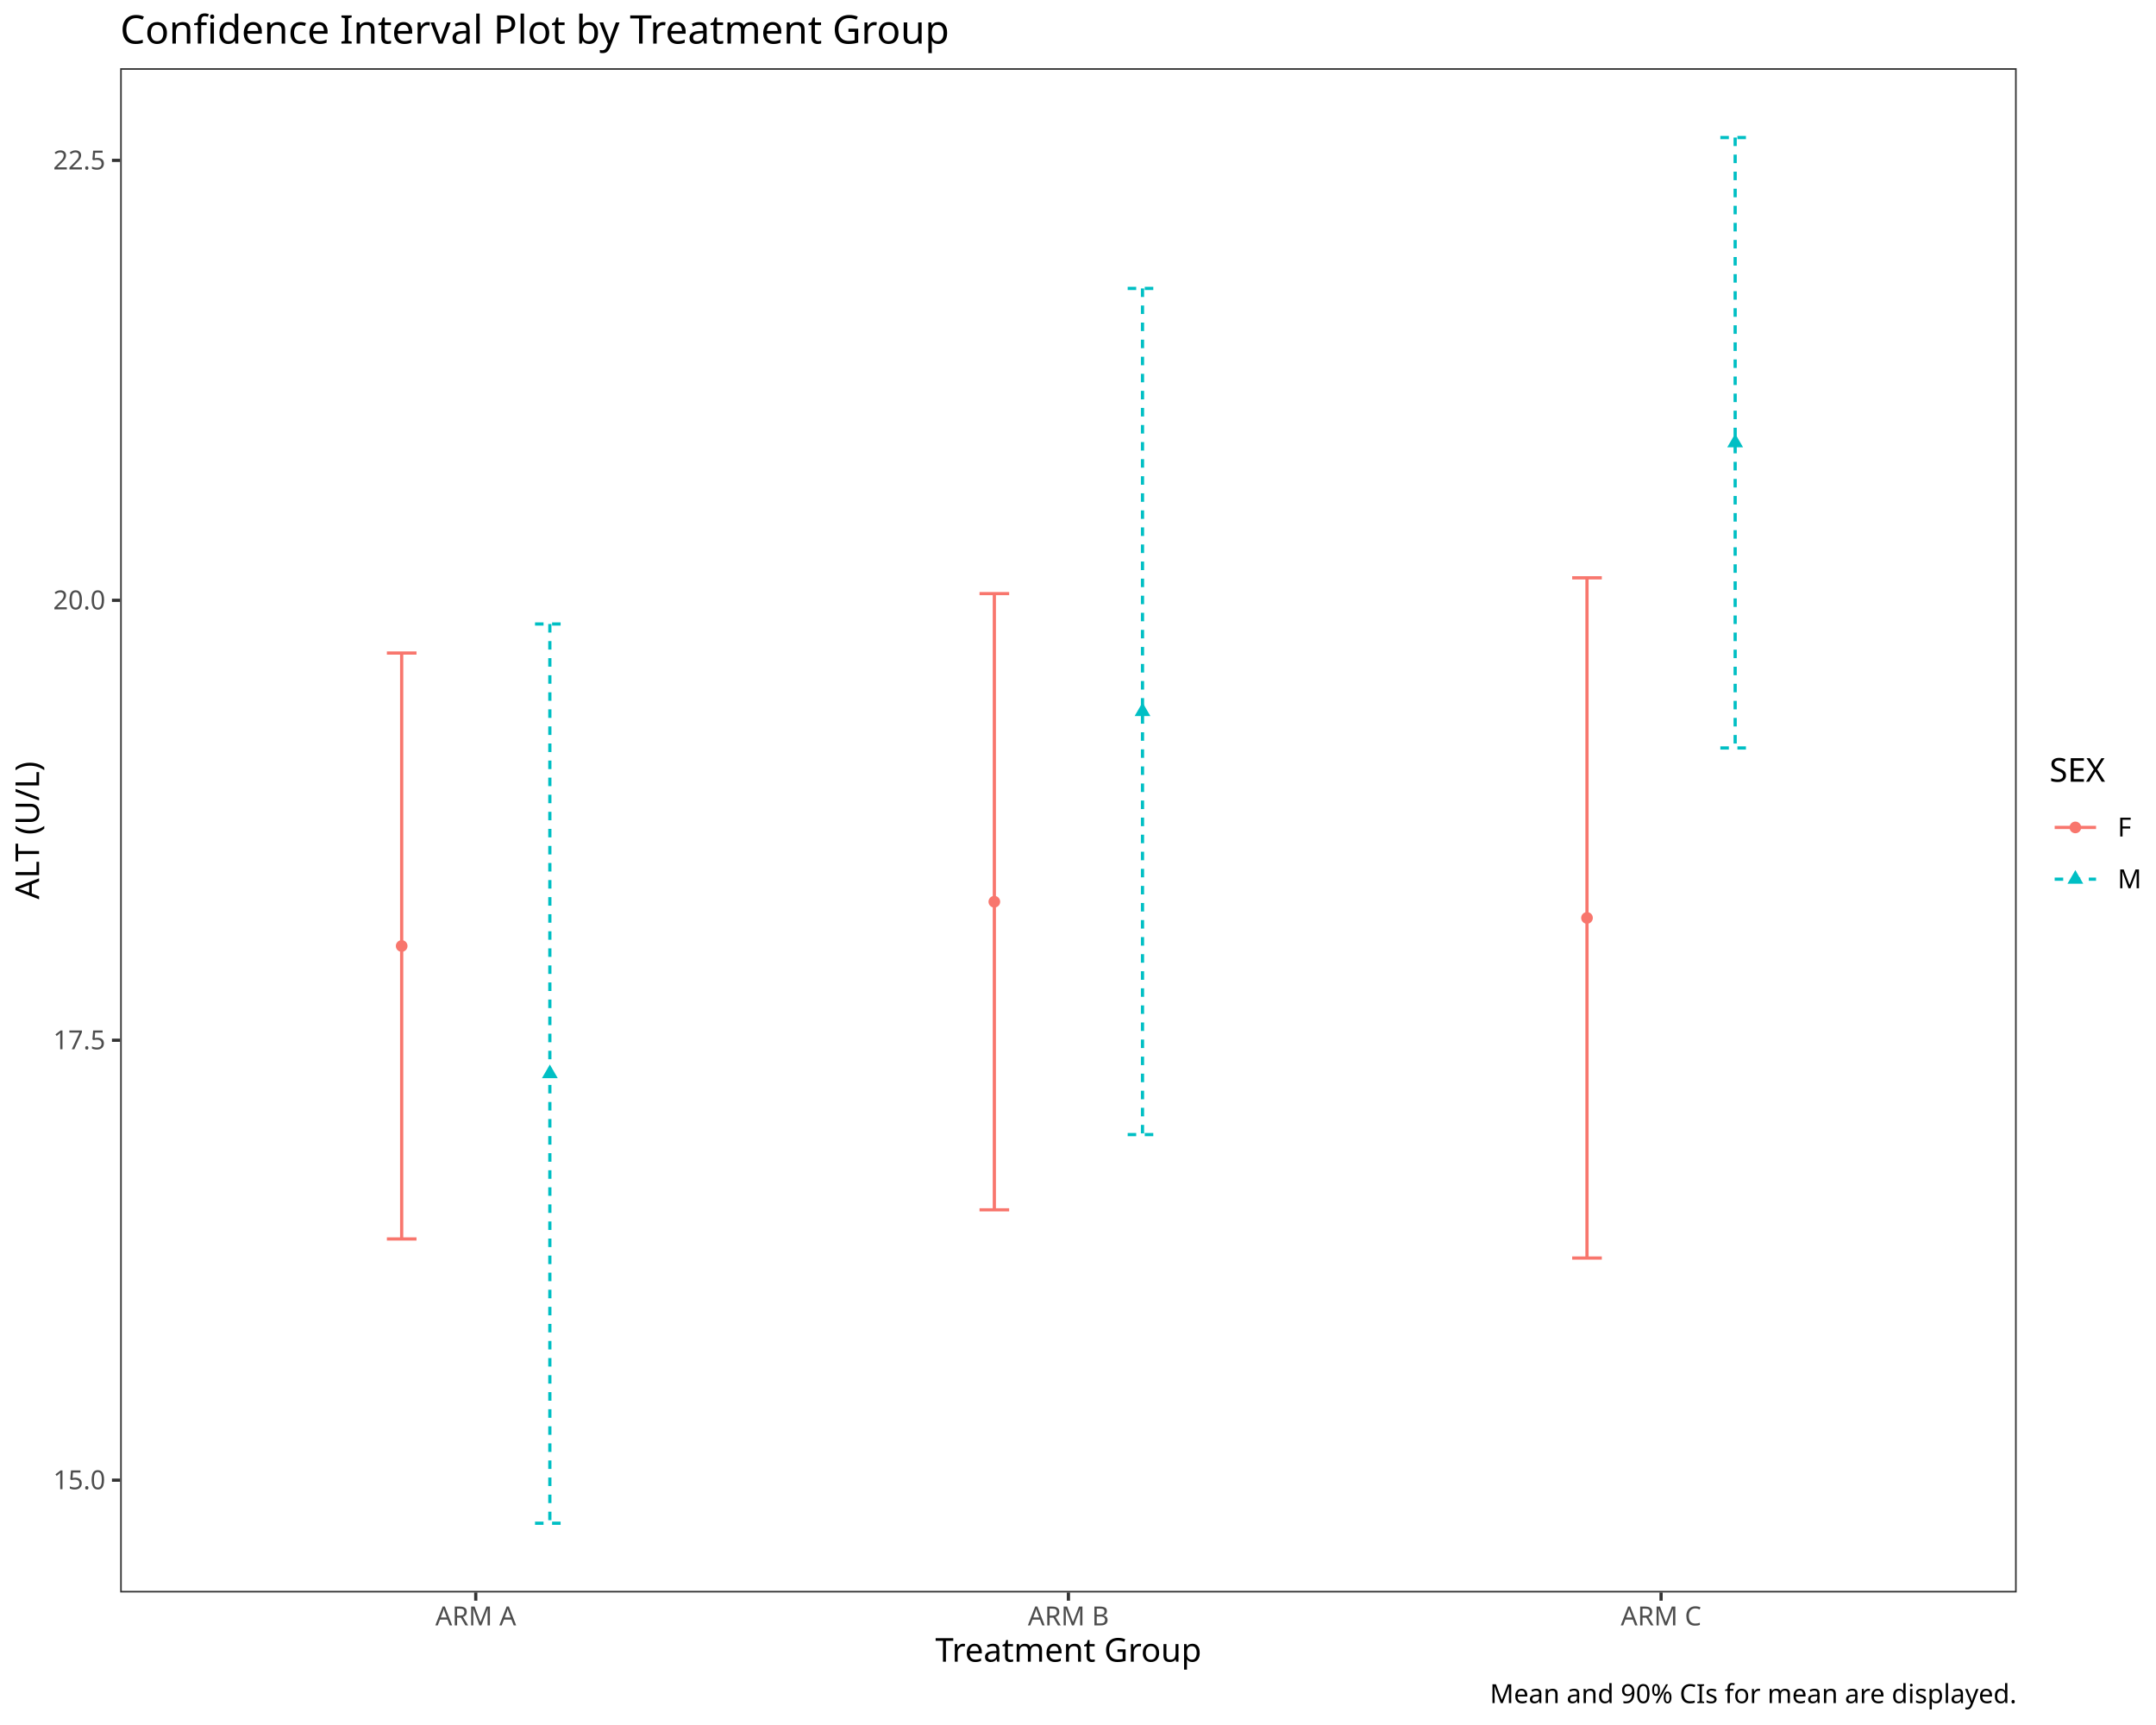
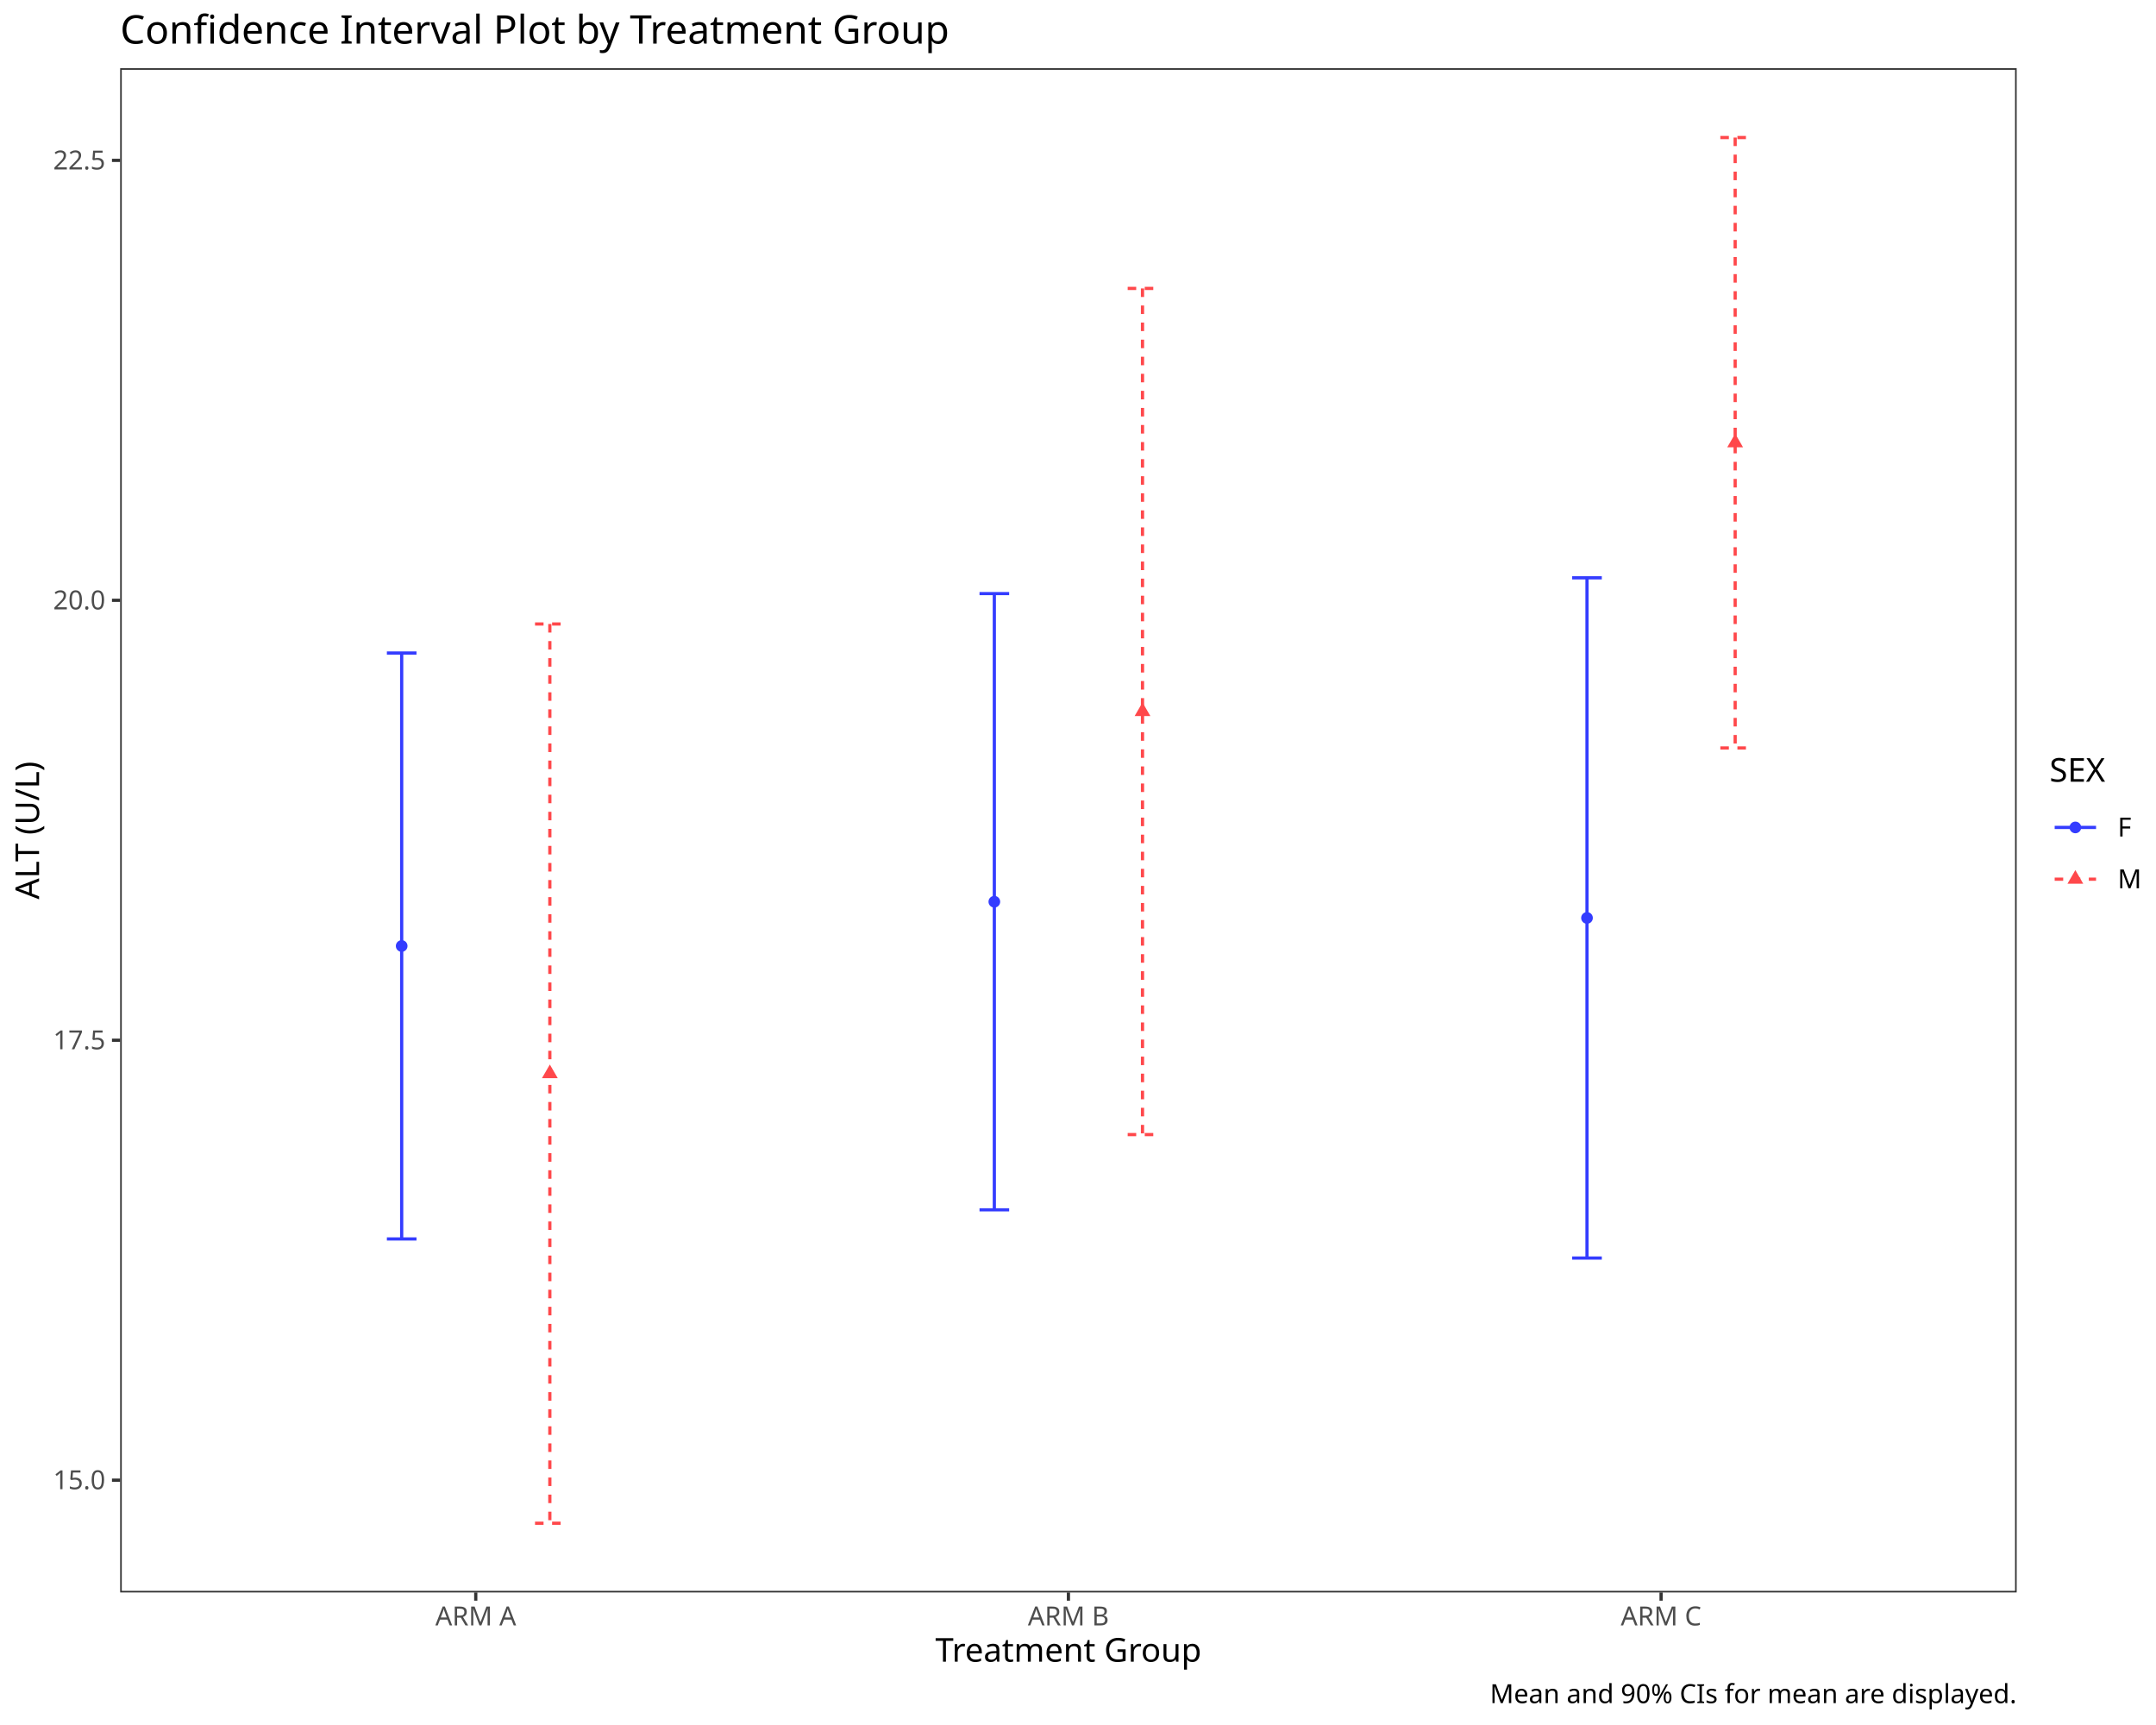
<svg xmlns="http://www.w3.org/2000/svg" class="svglite" data-engine-version="2.0" width="720.00pt" height="576.00pt" viewBox="0 0 720.00 576.00">
  <defs>
    <style type="text/css">
    .svglite line, .svglite polyline, .svglite polygon, .svglite path, .svglite rect, .svglite circle {
      fill: none;
      stroke: #000000;
      stroke-linecap: round;
      stroke-linejoin: round;
      stroke-miterlimit: 10.00;
    }
  </style>
  </defs>
  <rect width="100%" height="100%" style="stroke: none; fill: #FFFFFF;" />
  <defs>
    <clipPath id="cpMC4wMHw3MjAuMDB8MC4wMHw1NzYuMDA=">
      <rect x="0.00" y="0.00" width="720.00" height="576.00" />
    </clipPath>
  </defs>
  <g clip-path="url(#cpMC4wMHw3MjAuMDB8MC4wMHw1NzYuMDA=)">
    <rect x="0.00" y="0.00" width="720.00" height="576.00" style="stroke-width: 1.07; stroke: #FFFFFF; fill: #FFFFFF;" />
  </g>
  <defs>
    <clipPath id="cpNDAuMTN8NjczLjQ3fDIyLjc4fDUzMS43NQ==">
      <rect x="40.13" y="22.78" width="633.34" height="508.97" />
    </clipPath>
  </defs>
  <g clip-path="url(#cpNDAuMTN8NjczLjQ3fDIyLjc4fDUzMS43NQ==)">
    <rect x="40.13" y="22.78" width="633.34" height="508.97" style="stroke-width: 1.07; stroke: none; fill: #FFFFFF;" />
-     <polyline points="129.20,218.05 139.09,218.05 " style="stroke-width: 1.07; stroke: #F8766D; stroke-linecap: butt;" />
-     <polyline points="134.14,218.05 134.14,413.71 " style="stroke-width: 1.07; stroke: #F8766D; stroke-linecap: butt;" />
-     <polyline points="129.20,413.71 139.09,413.71 " style="stroke-width: 1.07; stroke: #F8766D; stroke-linecap: butt;" />
-     <polyline points="178.67,208.36 188.57,208.36 " style="stroke-width: 1.07; stroke: #00BFC4; stroke-dasharray: 2.85,2.85; stroke-linecap: butt;" />
-     <polyline points="183.62,208.36 183.62,508.62 " style="stroke-width: 1.07; stroke: #00BFC4; stroke-dasharray: 2.85,2.85; stroke-linecap: butt;" />
-     <polyline points="178.67,508.62 188.57,508.62 " style="stroke-width: 1.07; stroke: #00BFC4; stroke-dasharray: 2.85,2.85; stroke-linecap: butt;" />
-     <polyline points="327.11,198.21 337.01,198.21 " style="stroke-width: 1.07; stroke: #F8766D; stroke-linecap: butt;" />
-     <polyline points="332.06,198.21 332.06,403.98 " style="stroke-width: 1.07; stroke: #F8766D; stroke-linecap: butt;" />
-     <polyline points="327.11,403.98 337.01,403.98 " style="stroke-width: 1.07; stroke: #F8766D; stroke-linecap: butt;" />
-     <polyline points="376.59,96.31 386.49,96.31 " style="stroke-width: 1.07; stroke: #00BFC4; stroke-dasharray: 2.85,2.85; stroke-linecap: butt;" />
-     <polyline points="381.54,96.31 381.54,378.85 " style="stroke-width: 1.07; stroke: #00BFC4; stroke-dasharray: 2.85,2.85; stroke-linecap: butt;" />
-     <polyline points="376.59,378.85 386.49,378.85 " style="stroke-width: 1.07; stroke: #00BFC4; stroke-dasharray: 2.85,2.85; stroke-linecap: butt;" />
-     <polyline points="525.03,192.94 534.93,192.94 " style="stroke-width: 1.07; stroke: #F8766D; stroke-linecap: butt;" />
-     <polyline points="529.98,192.94 529.98,420.07 " style="stroke-width: 1.07; stroke: #F8766D; stroke-linecap: butt;" />
-     <polyline points="525.03,420.07 534.93,420.07 " style="stroke-width: 1.07; stroke: #F8766D; stroke-linecap: butt;" />
-     <polyline points="574.51,45.92 584.41,45.92 " style="stroke-width: 1.07; stroke: #00BFC4; stroke-dasharray: 2.85,2.85; stroke-linecap: butt;" />
-     <polyline points="579.46,45.92 579.46,249.75 " style="stroke-width: 1.07; stroke: #00BFC4; stroke-dasharray: 2.85,2.85; stroke-linecap: butt;" />
-     <polyline points="574.51,249.75 584.41,249.75 " style="stroke-width: 1.07; stroke: #00BFC4; stroke-dasharray: 2.85,2.85; stroke-linecap: butt;" />
-     <circle cx="134.14" cy="315.88" r="1.95" style="stroke-width: 0.71; stroke: none; fill: #F8766D;" />
-     <polygon points="183.62,355.45 186.26,360.01 180.99,360.01 " style="stroke-width: 0.71; stroke: none; fill: #00BFC4;" />
-     <circle cx="332.06" cy="301.10" r="1.95" style="stroke-width: 0.71; stroke: none; fill: #F8766D;" />
-     <polygon points="381.54,234.54 384.17,239.10 378.91,239.10 " style="stroke-width: 0.71; stroke: none; fill: #00BFC4;" />
-     <circle cx="529.98" cy="306.51" r="1.95" style="stroke-width: 0.71; stroke: none; fill: #F8766D;" />
-     <polygon points="579.46,144.79 582.09,149.35 576.82,149.35 " style="stroke-width: 0.71; stroke: none; fill: #00BFC4;" />
+     <polyline points="129.20,218.05 139.09,218.05 " style="stroke-width: 1.07; stroke: #343CFF; stroke-linecap: butt;" />
+     <polyline points="134.14,218.05 134.14,413.71 " style="stroke-width: 1.07; stroke: #343CFF; stroke-linecap: butt;" />
+     <polyline points="129.20,413.71 139.09,413.71 " style="stroke-width: 1.07; stroke: #343CFF; stroke-linecap: butt;" />
+     <polyline points="178.67,208.36 188.57,208.36 " style="stroke-width: 1.07; stroke: #FF484B; stroke-dasharray: 2.85,2.85; stroke-linecap: butt;" />
+     <polyline points="183.62,208.36 183.62,508.62 " style="stroke-width: 1.07; stroke: #FF484B; stroke-dasharray: 2.85,2.85; stroke-linecap: butt;" />
+     <polyline points="178.67,508.62 188.57,508.62 " style="stroke-width: 1.07; stroke: #FF484B; stroke-dasharray: 2.85,2.85; stroke-linecap: butt;" />
+     <polyline points="327.11,198.21 337.01,198.21 " style="stroke-width: 1.07; stroke: #343CFF; stroke-linecap: butt;" />
+     <polyline points="332.06,198.21 332.06,403.98 " style="stroke-width: 1.07; stroke: #343CFF; stroke-linecap: butt;" />
+     <polyline points="327.11,403.98 337.01,403.98 " style="stroke-width: 1.07; stroke: #343CFF; stroke-linecap: butt;" />
+     <polyline points="376.59,96.31 386.49,96.31 " style="stroke-width: 1.07; stroke: #FF484B; stroke-dasharray: 2.85,2.85; stroke-linecap: butt;" />
+     <polyline points="381.54,96.31 381.54,378.85 " style="stroke-width: 1.07; stroke: #FF484B; stroke-dasharray: 2.85,2.85; stroke-linecap: butt;" />
+     <polyline points="376.59,378.85 386.49,378.85 " style="stroke-width: 1.07; stroke: #FF484B; stroke-dasharray: 2.85,2.85; stroke-linecap: butt;" />
+     <polyline points="525.03,192.94 534.93,192.94 " style="stroke-width: 1.07; stroke: #343CFF; stroke-linecap: butt;" />
+     <polyline points="529.98,192.94 529.98,420.07 " style="stroke-width: 1.07; stroke: #343CFF; stroke-linecap: butt;" />
+     <polyline points="525.03,420.07 534.93,420.07 " style="stroke-width: 1.07; stroke: #343CFF; stroke-linecap: butt;" />
+     <polyline points="574.51,45.92 584.41,45.92 " style="stroke-width: 1.07; stroke: #FF484B; stroke-dasharray: 2.85,2.85; stroke-linecap: butt;" />
+     <polyline points="579.46,45.92 579.46,249.75 " style="stroke-width: 1.07; stroke: #FF484B; stroke-dasharray: 2.85,2.85; stroke-linecap: butt;" />
+     <polyline points="574.51,249.75 584.41,249.75 " style="stroke-width: 1.07; stroke: #FF484B; stroke-dasharray: 2.85,2.85; stroke-linecap: butt;" />
+     <circle cx="134.14" cy="315.88" r="1.95" style="stroke-width: 0.71; stroke: none; fill: #343CFF;" />
+     <polygon points="183.62,355.45 186.26,360.01 180.99,360.01 " style="stroke-width: 0.71; stroke: none; fill: #FF484B;" />
+     <circle cx="332.06" cy="301.10" r="1.95" style="stroke-width: 0.71; stroke: none; fill: #343CFF;" />
+     <polygon points="381.54,234.54 384.17,239.10 378.91,239.10 " style="stroke-width: 0.71; stroke: none; fill: #FF484B;" />
+     <circle cx="529.98" cy="306.51" r="1.95" style="stroke-width: 0.71; stroke: none; fill: #343CFF;" />
+     <polygon points="579.46,144.79 582.09,149.35 576.82,149.35 " style="stroke-width: 0.71; stroke: none; fill: #FF484B;" />
    <rect x="40.13" y="22.78" width="633.34" height="508.97" style="stroke-width: 1.07; stroke: #333333;" />
  </g>
  <g clip-path="url(#cpMC4wMHw3MjAuMDB8MC4wMHw1NzYuMDA=)">
    <text x="35.20" y="497.27" text-anchor="end" style="font-size: 8.80px; fill: #4D4D4D; font-family: sans;" textLength="17.13px" lengthAdjust="spacingAndGlyphs">15.0</text>
    <text x="35.20" y="350.37" text-anchor="end" style="font-size: 8.80px; fill: #4D4D4D; font-family: sans;" textLength="17.13px" lengthAdjust="spacingAndGlyphs">17.5</text>
    <text x="35.20" y="203.48" text-anchor="end" style="font-size: 8.80px; fill: #4D4D4D; font-family: sans;" textLength="17.13px" lengthAdjust="spacingAndGlyphs">20.0</text>
    <text x="35.20" y="56.58" text-anchor="end" style="font-size: 8.80px; fill: #4D4D4D; font-family: sans;" textLength="17.13px" lengthAdjust="spacingAndGlyphs">22.5</text>
    <polyline points="37.39,494.24 40.13,494.24 " style="stroke-width: 1.07; stroke: #333333; stroke-linecap: butt;" />
    <polyline points="37.39,347.34 40.13,347.34 " style="stroke-width: 1.07; stroke: #333333; stroke-linecap: butt;" />
    <polyline points="37.39,200.45 40.13,200.45 " style="stroke-width: 1.07; stroke: #333333; stroke-linecap: butt;" />
    <polyline points="37.39,53.55 40.13,53.55 " style="stroke-width: 1.07; stroke: #333333; stroke-linecap: butt;" />
    <polyline points="158.88,534.49 158.88,531.75 " style="stroke-width: 1.07; stroke: #333333; stroke-linecap: butt;" />
    <polyline points="356.80,534.49 356.80,531.75 " style="stroke-width: 1.07; stroke: #333333; stroke-linecap: butt;" />
    <polyline points="554.72,534.49 554.72,531.75 " style="stroke-width: 1.07; stroke: #333333; stroke-linecap: butt;" />
    <text x="158.88" y="542.74" text-anchor="middle" style="font-size: 8.80px; fill: #4D4D4D; font-family: sans;" textLength="27.88px" lengthAdjust="spacingAndGlyphs">ARM A</text>
    <text x="356.80" y="542.74" text-anchor="middle" style="font-size: 8.80px; fill: #4D4D4D; font-family: sans;" textLength="27.88px" lengthAdjust="spacingAndGlyphs">ARM B</text>
    <text x="554.72" y="542.74" text-anchor="middle" style="font-size: 8.80px; fill: #4D4D4D; font-family: sans;" textLength="28.36px" lengthAdjust="spacingAndGlyphs">ARM C</text>
    <text x="356.80" y="554.87" text-anchor="middle" style="font-size: 11.00px; font-family: sans;" textLength="83.77px" lengthAdjust="spacingAndGlyphs">Treatment Group</text>
    <text transform="translate(13.05,277.27) rotate(-90)" text-anchor="middle" style="font-size: 11.00px; font-family: sans;" textLength="47.68px" lengthAdjust="spacingAndGlyphs">ALT (U/L)</text>
    <rect x="684.43" y="252.32" width="30.09" height="49.89" style="stroke-width: 1.07; stroke: none; fill: #FFFFFF;" />
    <text x="684.43" y="261.03" style="font-size: 11.00px; font-family: sans;" textLength="22.02px" lengthAdjust="spacingAndGlyphs">SEX</text>
    <rect x="684.43" y="267.65" width="17.28" height="17.28" style="stroke-width: 1.07; stroke: none; fill: #FFFFFF;" />
-     <line x1="686.16" y1="276.29" x2="699.98" y2="276.29" style="stroke-width: 1.07; stroke: #F8766D; stroke-linecap: butt;" />
-     <circle cx="693.07" cy="276.29" r="1.95" style="stroke-width: 0.71; stroke: none; fill: #F8766D;" />
+     <line x1="686.16" y1="276.29" x2="699.98" y2="276.29" style="stroke-width: 1.07; stroke: #343CFF; stroke-linecap: butt;" />
+     <circle cx="693.07" cy="276.29" r="1.95" style="stroke-width: 0.71; stroke: none; fill: #343CFF;" />
    <rect x="684.43" y="284.93" width="17.28" height="17.28" style="stroke-width: 1.07; stroke: none; fill: #FFFFFF;" />
-     <line x1="686.16" y1="293.57" x2="699.98" y2="293.57" style="stroke-width: 1.07; stroke: #00BFC4; stroke-dasharray: 2.85,2.85; stroke-linecap: butt;" />
-     <polygon points="693.07,290.53 695.70,295.09 690.43,295.09 " style="stroke-width: 0.71; stroke: none; fill: #00BFC4;" />
+     <line x1="686.16" y1="293.57" x2="699.98" y2="293.57" style="stroke-width: 1.07; stroke: #FF484B; stroke-dasharray: 2.85,2.85; stroke-linecap: butt;" />
+     <polygon points="693.07,290.53 695.70,295.09 690.43,295.09 " style="stroke-width: 0.71; stroke: none; fill: #FF484B;" />
    <text x="707.19" y="279.32" style="font-size: 8.80px; font-family: sans;" textLength="5.38px" lengthAdjust="spacingAndGlyphs">F</text>
    <text x="707.19" y="296.60" style="font-size: 8.80px; font-family: sans;" textLength="7.33px" lengthAdjust="spacingAndGlyphs">M</text>
    <text x="40.13" y="14.56" style="font-size: 13.20px; font-family: sans;" textLength="261.96px" lengthAdjust="spacingAndGlyphs">Confidence Interval Plot by Treatment Group</text>
    <text x="673.47" y="568.69" text-anchor="end" style="font-size: 8.80px; font-family: sans;" textLength="169.27px" lengthAdjust="spacingAndGlyphs">Mean and 90% CIs for mean are displayed.</text>
  </g>
</svg>
